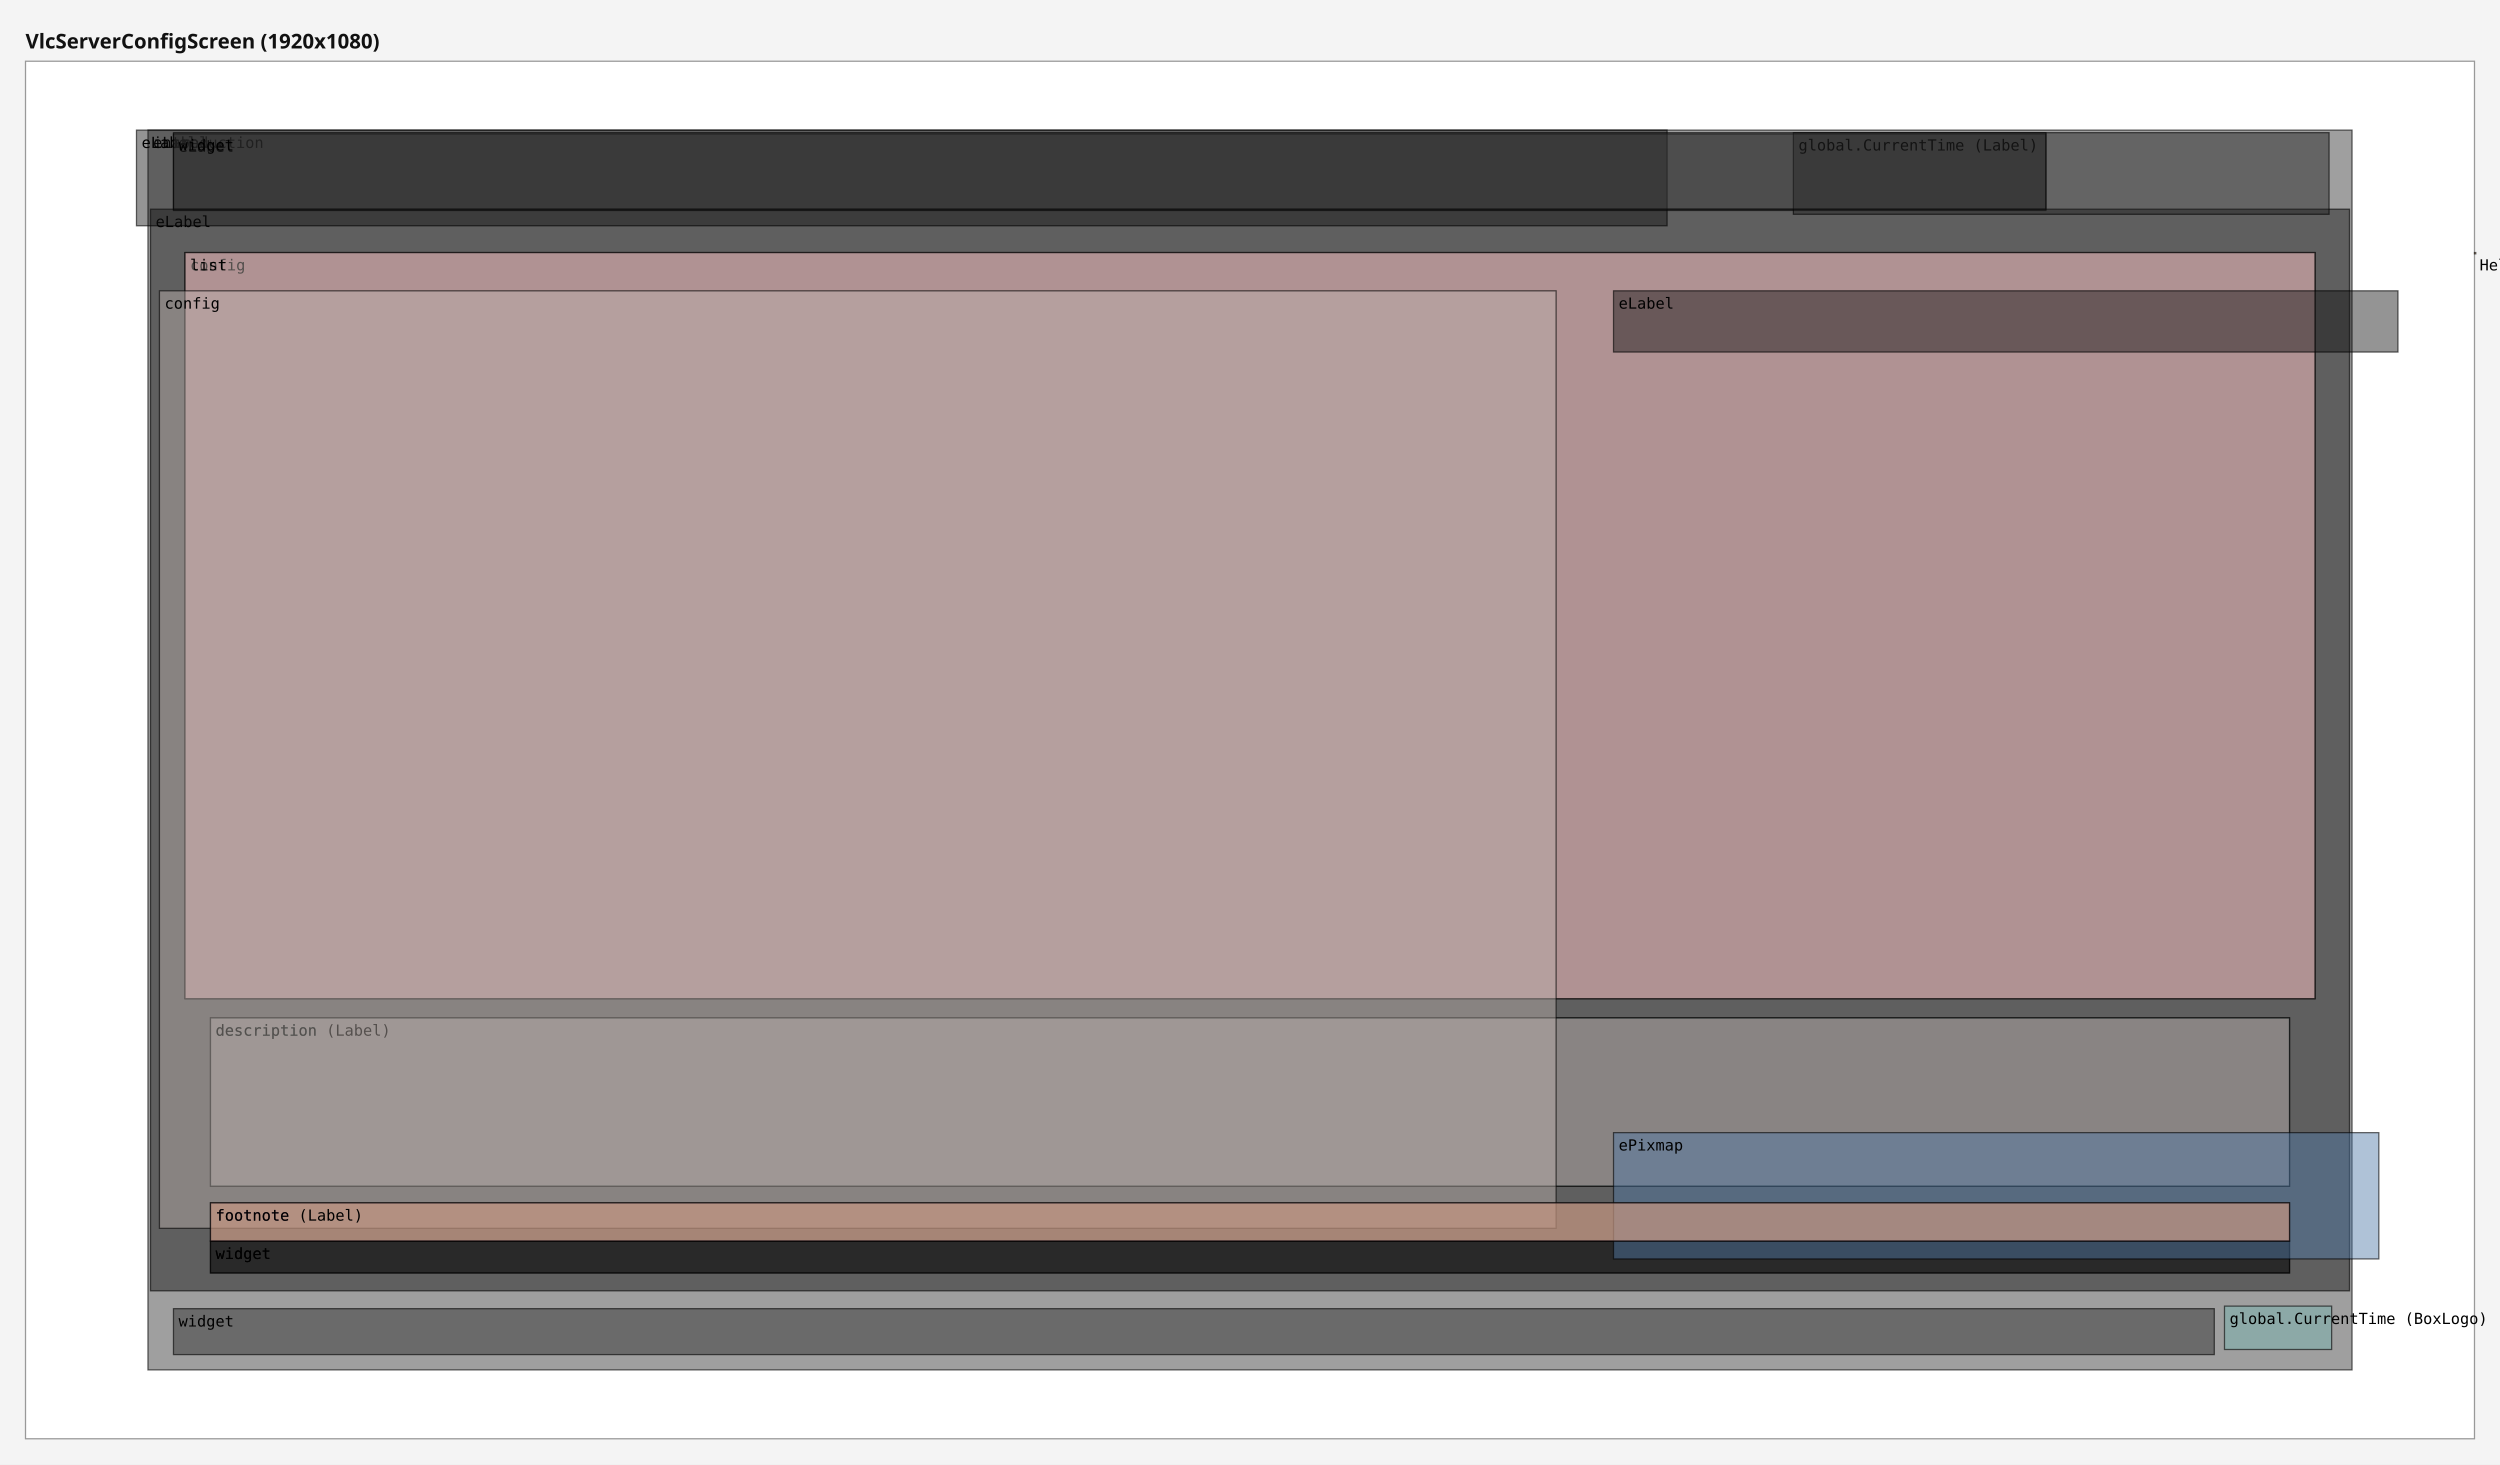
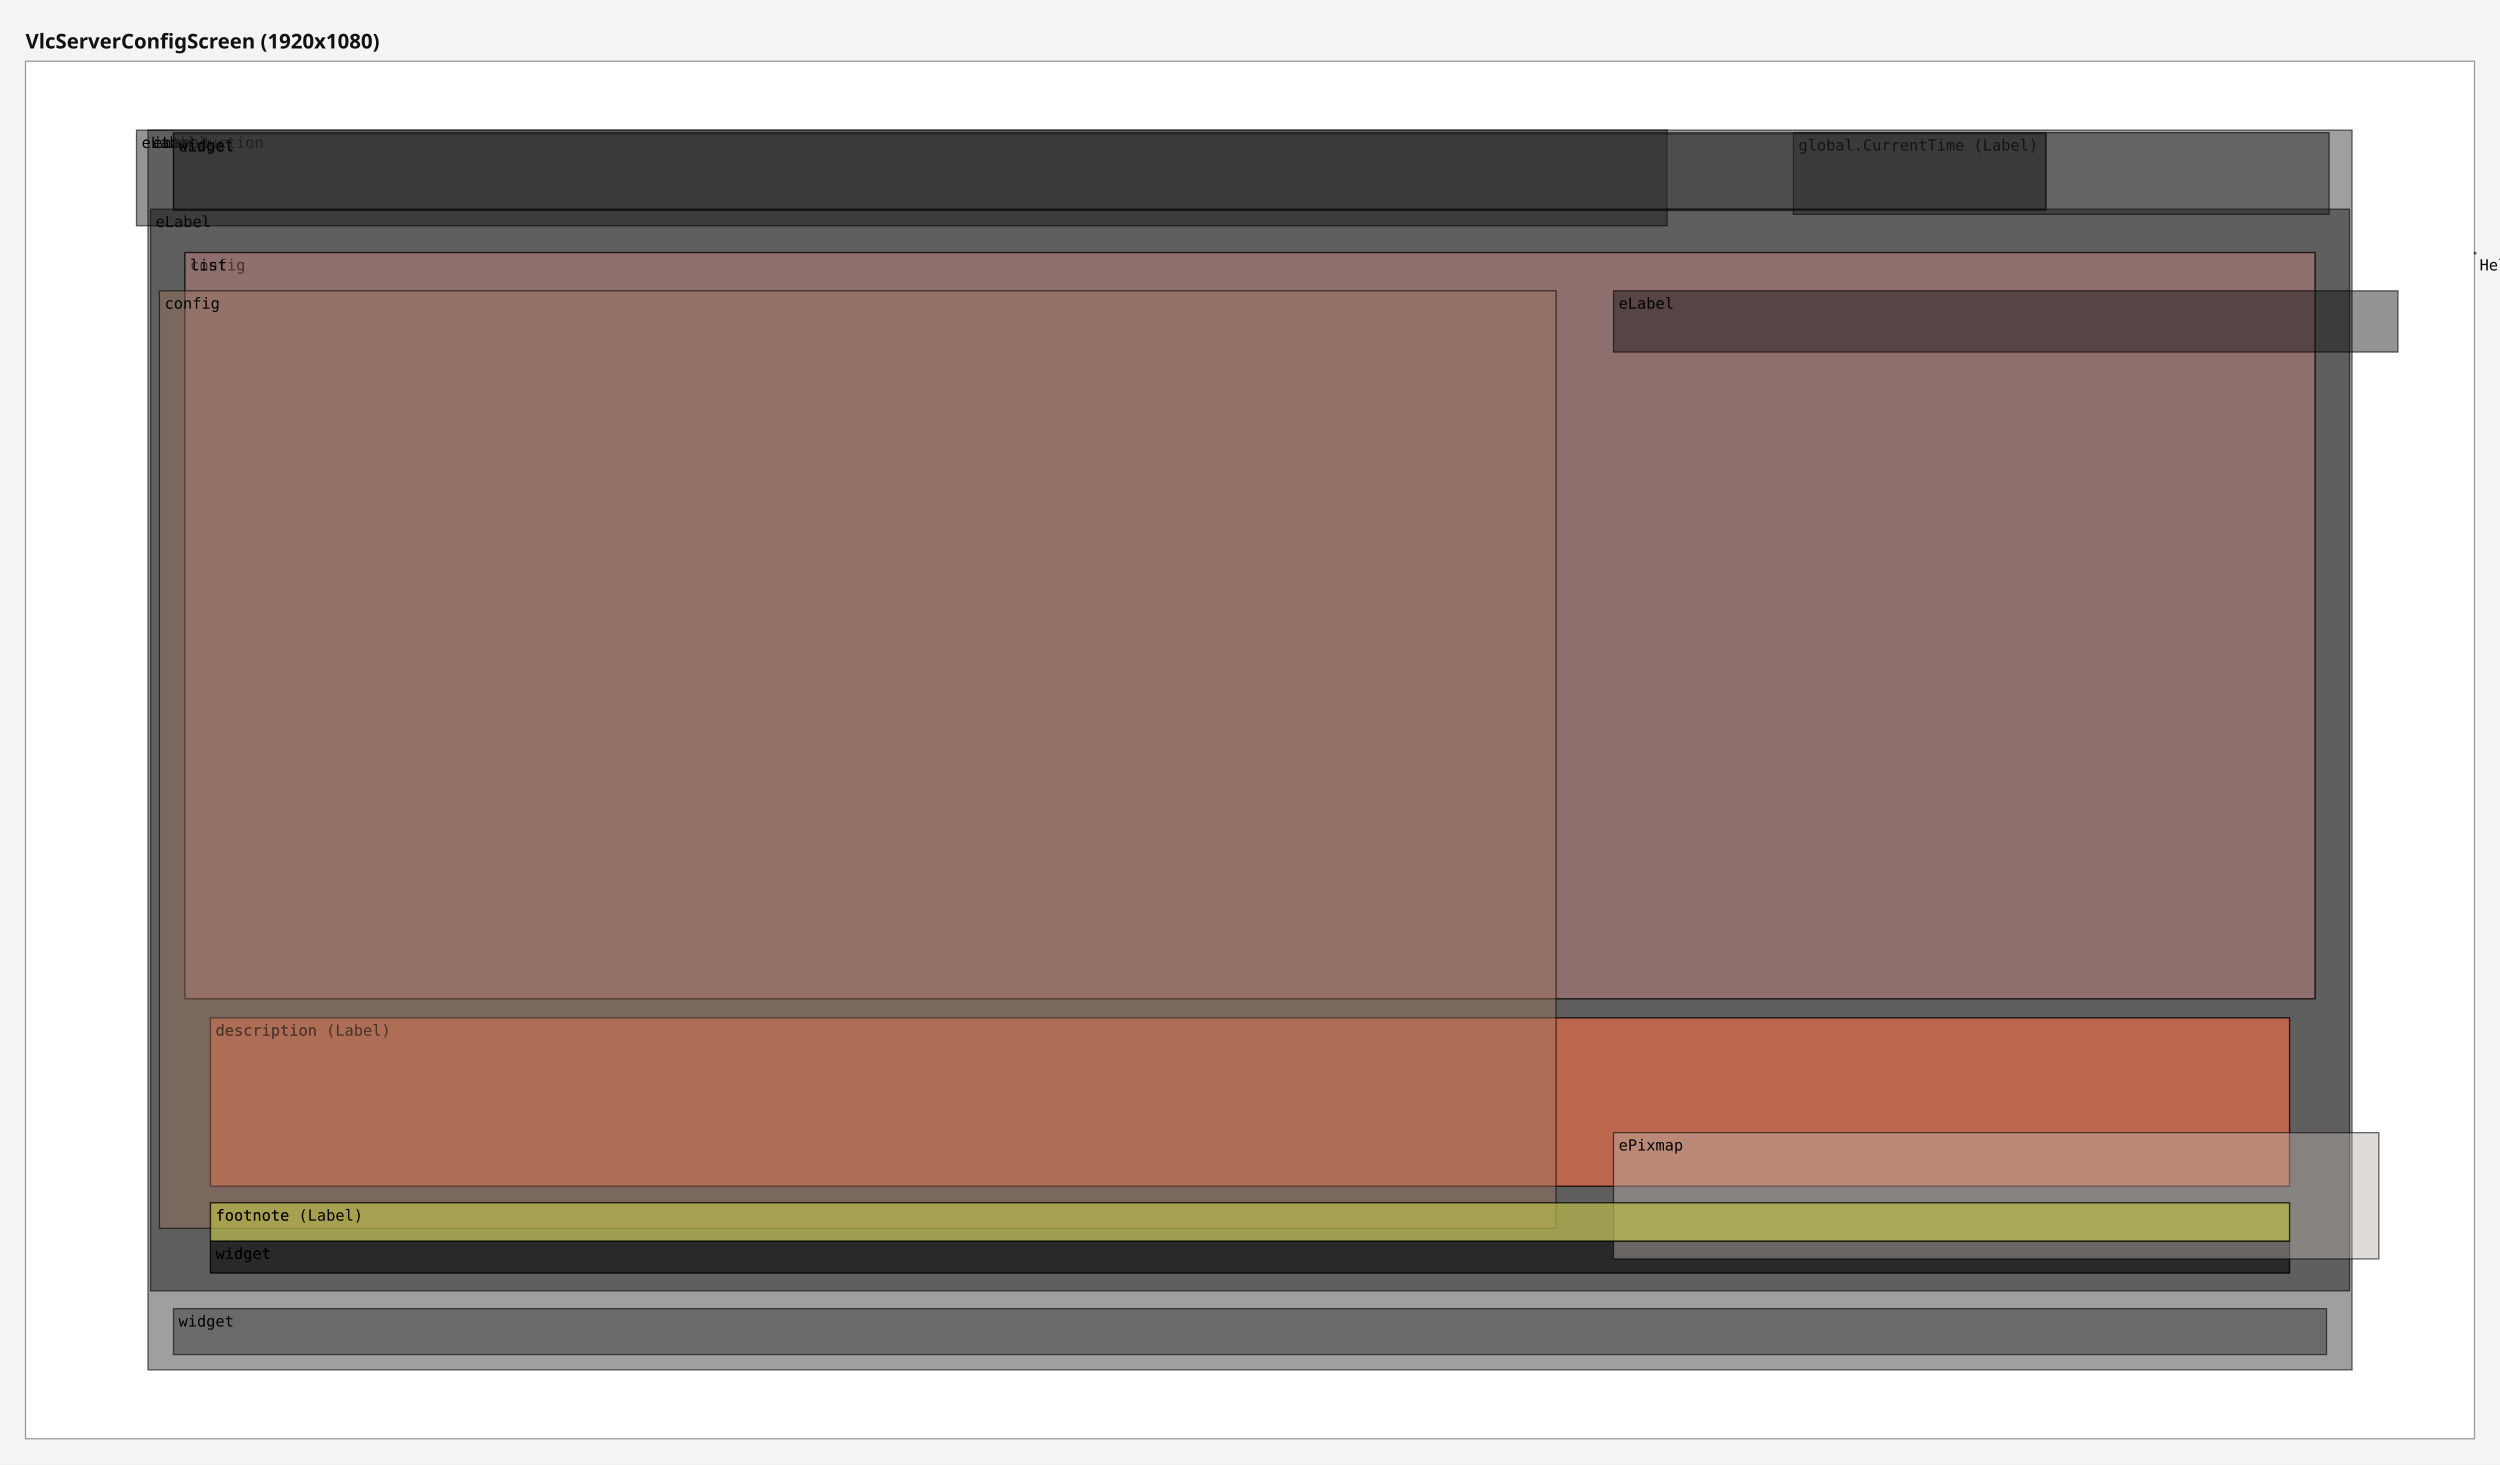
<svg xmlns="http://www.w3.org/2000/svg" width="1960" height="1148" viewBox="0 0 1960 1148">
  <rect x="0" y="0" width="1960" height="1148" fill="#f4f4f4" />
  <text x="20" y="38" font-family="sans-serif" font-size="16" font-weight="bold" fill="#111111">VlcServerConfigScreen (1920x1080)</text>
  <g data-screen="0" transform="translate(20,48)">
    <rect x="0" y="0" width="1920" height="1080" fill="#ffffff" stroke="#999999" stroke-width="1" />
    <g>
      <rect data-ref="0:0" x="96" y="54" width="1728" height="972" fill="#2c2c2c" fill-opacity="0.45" stroke="#000000" stroke-opacity="0.6" stroke-width="1" />
      <text x="100" y="68" font-family="monospace" font-size="12" fill="#000000">eLabel</text>
    </g>
    <g>
      <rect data-ref="0:1" x="98" y="116" width="1724" height="848" fill="#121212" fill-opacity="0.45" stroke="#000000" stroke-opacity="0.6" stroke-width="1" />
      <text x="102" y="130" font-family="monospace" font-size="12" fill="#000000">eLabel</text>
    </g>
    <g>
-       <rect data-ref="0:3" x="1724" y="976" width="84" height="34" fill="#76b7b2" fill-opacity="0.45" stroke="#000000" stroke-opacity="0.6" stroke-width="1" />
-       <text x="1728" y="990" font-family="monospace" font-size="12" fill="#000000">global.CurrentTime (BoxLogo)</text>
-     </g>
-     <g>
-       <rect data-ref="0:7" x="125" y="150" width="1670" height="585" fill="#ff9da7" fill-opacity="0.45" stroke="#000000" stroke-opacity="0.6" stroke-width="1" />
+       <rect data-ref="0:6" x="125" y="150" width="1670" height="585" fill="#b07aa1" fill-opacity="0.45" stroke="#000000" stroke-opacity="0.6" stroke-width="1" />
      <text x="129" y="164" font-family="monospace" font-size="12" fill="#000000">config</text>
    </g>
    <g>
-       <rect data-ref="0:8" x="145" y="925" width="1630" height="25" fill="#121212" fill-opacity="0.45" stroke="#000000" stroke-opacity="0.6" stroke-width="1" />
+       <rect data-ref="0:7" x="145" y="925" width="1630" height="25" fill="#121212" fill-opacity="0.45" stroke="#000000" stroke-opacity="0.6" stroke-width="1" />
      <text x="149" y="939" font-family="monospace" font-size="12" fill="#000000">widget</text>
    </g>
    <g>
-       <rect data-ref="0:9" x="125" y="150" width="1670" height="585" fill="#bab0ac" fill-opacity="0.45" stroke="#000000" stroke-opacity="0.6" stroke-width="1" />
+       <rect data-ref="0:8" x="125" y="150" width="1670" height="585" fill="#9c755f" fill-opacity="0.45" stroke="#000000" stroke-opacity="0.6" stroke-width="1" />
      <text x="129" y="164" font-family="monospace" font-size="12" fill="#000000">list</text>
    </g>
    <g>
-       <rect data-ref="0:10" x="145" y="925" width="1630" height="25" fill="#121212" fill-opacity="0.45" stroke="#000000" stroke-opacity="0.6" stroke-width="1" />
+       <rect data-ref="0:9" x="145" y="925" width="1630" height="25" fill="#121212" fill-opacity="0.45" stroke="#000000" stroke-opacity="0.6" stroke-width="1" />
      <text x="149" y="939" font-family="monospace" font-size="12" fill="#000000">widget</text>
    </g>
    <g>
-       <rect data-ref="0:12" x="145" y="750" width="1630" height="132" fill="#e15759" fill-opacity="0.45" stroke="#000000" stroke-opacity="0.6" stroke-width="1" />
+       <rect data-ref="0:11" x="145" y="750" width="1630" height="132" fill="#f28e2b" fill-opacity="0.45" stroke="#000000" stroke-opacity="0.6" stroke-width="1" />
      <text x="149" y="764" font-family="monospace" font-size="12" fill="#000000">description</text>
    </g>
    <g>
-       <rect data-ref="0:13" x="145" y="750" width="1630" height="132" fill="#76b7b2" fill-opacity="0.45" stroke="#000000" stroke-opacity="0.6" stroke-width="1" />
+       <rect data-ref="0:12" x="145" y="750" width="1630" height="132" fill="#e15759" fill-opacity="0.45" stroke="#000000" stroke-opacity="0.6" stroke-width="1" />
      <text x="149" y="764" font-family="monospace" font-size="12" fill="#000000">description (Label)</text>
    </g>
    <g>
-       <rect data-ref="0:14" x="96" y="54" width="0" height="0" fill="#59a14f" fill-opacity="0.45" stroke="#000000" stroke-opacity="0.6" stroke-width="1" />
+       <rect data-ref="0:13" x="96" y="54" width="0" height="0" fill="#76b7b2" fill-opacity="0.45" stroke="#000000" stroke-opacity="0.6" stroke-width="1" />
      <text x="100" y="68" font-family="monospace" font-size="12" fill="#000000">introduction</text>
    </g>
    <g>
-       <rect data-ref="0:17" x="87" y="54" width="1200" height="75" fill="#121212" fill-opacity="0.45" stroke="#000000" stroke-opacity="0.6" stroke-width="1" />
+       <rect data-ref="0:16" x="87" y="54" width="1200" height="75" fill="#121212" fill-opacity="0.45" stroke="#000000" stroke-opacity="0.6" stroke-width="1" />
      <text x="91" y="68" font-family="monospace" font-size="12" fill="#000000">eLabel</text>
    </g>
    <g>
-       <rect data-ref="0:18" x="1245" y="180" width="615" height="48" fill="#121212" fill-opacity="0.45" stroke="#000000" stroke-opacity="0.6" stroke-width="1" />
+       <rect data-ref="0:17" x="1245" y="180" width="615" height="48" fill="#121212" fill-opacity="0.45" stroke="#000000" stroke-opacity="0.6" stroke-width="1" />
      <text x="1249" y="194" font-family="monospace" font-size="12" fill="#000000">eLabel</text>
    </g>
    <g>
-       <rect data-ref="0:19" x="105" y="180" width="1095" height="735" fill="#bab0ac" fill-opacity="0.45" stroke="#000000" stroke-opacity="0.6" stroke-width="1" />
+       <rect data-ref="0:18" x="105" y="180" width="1095" height="735" fill="#9c755f" fill-opacity="0.45" stroke="#000000" stroke-opacity="0.6" stroke-width="1" />
      <text x="109" y="194" font-family="monospace" font-size="12" fill="#000000">config</text>
    </g>
    <g>
-       <rect data-ref="0:11" x="1920" y="150" width="1" height="1" fill="#f28e2b" fill-opacity="0.45" stroke="#000000" stroke-opacity="0.6" stroke-width="1" />
+       <rect data-ref="0:10" x="1920" y="150" width="1" height="1" fill="#4e79a7" fill-opacity="0.45" stroke="#000000" stroke-opacity="0.6" stroke-width="1" />
      <text x="1924" y="164" font-family="monospace" font-size="12" fill="#000000">HelpWindow</text>
    </g>
    <g>
-       <rect data-ref="0:20" x="1245" y="840" width="600" height="99" fill="#4e79a7" fill-opacity="0.45" stroke="#000000" stroke-opacity="0.6" stroke-width="1" />
+       <rect data-ref="0:19" x="1245" y="840" width="600" height="99" fill="#bab0ac" fill-opacity="0.45" stroke="#000000" stroke-opacity="0.6" stroke-width="1" />
      <text x="1249" y="854" font-family="monospace" font-size="12" fill="#000000">ePixmap</text>
    </g>
    <g>
-       <rect data-ref="0:15" x="145" y="895" width="1630" height="30" fill="#edc948" fill-opacity="0.45" stroke="#000000" stroke-opacity="0.6" stroke-width="1" />
+       <rect data-ref="0:14" x="145" y="895" width="1630" height="30" fill="#59a14f" fill-opacity="0.45" stroke="#000000" stroke-opacity="0.6" stroke-width="1" />
      <text x="149" y="909" font-family="monospace" font-size="12" fill="#000000">footnote</text>
    </g>
    <g>
-       <rect data-ref="0:2" x="116" y="978" width="1600" height="36" fill="#2c2c2c" fill-opacity="0.45" stroke="#000000" stroke-opacity="0.6" stroke-width="1" />
+       <rect data-ref="0:2" x="116" y="978" width="1688" height="36" fill="#2c2c2c" fill-opacity="0.45" stroke="#000000" stroke-opacity="0.6" stroke-width="1" />
      <text x="120" y="992" font-family="monospace" font-size="12" fill="#000000">widget</text>
    </g>
    <g>
-       <rect data-ref="0:5" x="116" y="57" width="1468" height="60" fill="#2c2c2c" fill-opacity="0.45" stroke="#000000" stroke-opacity="0.6" stroke-width="1" />
+       <rect data-ref="0:4" x="116" y="57" width="1468" height="60" fill="#2c2c2c" fill-opacity="0.45" stroke="#000000" stroke-opacity="0.6" stroke-width="1" />
      <text x="120" y="71" font-family="monospace" font-size="12" fill="#000000">eLabel</text>
    </g>
    <g>
-       <rect data-ref="0:4" x="1386" y="56" width="420" height="64" fill="#1d1d1d" fill-opacity="0.45" stroke="#000000" stroke-opacity="0.6" stroke-width="1" />
+       <rect data-ref="0:3" x="1386" y="56" width="420" height="64" fill="#1d1d1d" fill-opacity="0.45" stroke="#000000" stroke-opacity="0.6" stroke-width="1" />
      <text x="1390" y="70" font-family="monospace" font-size="12" fill="#000000">global.CurrentTime (Label)</text>
    </g>
    <g>
-       <rect data-ref="0:6" x="116" y="56" width="1468" height="60" fill="#2c2c2c" fill-opacity="0.45" stroke="#000000" stroke-opacity="0.6" stroke-width="1" />
+       <rect data-ref="0:5" x="116" y="56" width="1468" height="60" fill="#2c2c2c" fill-opacity="0.45" stroke="#000000" stroke-opacity="0.6" stroke-width="1" />
      <text x="120" y="70" font-family="monospace" font-size="12" fill="#000000">widget</text>
    </g>
    <g>
-       <rect data-ref="0:16" x="145" y="895" width="1630" height="30" fill="#b07aa1" fill-opacity="0.45" stroke="#000000" stroke-opacity="0.6" stroke-width="1" />
+       <rect data-ref="0:15" x="145" y="895" width="1630" height="30" fill="#edc948" fill-opacity="0.45" stroke="#000000" stroke-opacity="0.6" stroke-width="1" />
      <text x="149" y="909" font-family="monospace" font-size="12" fill="#000000">footnote (Label)</text>
    </g>
  </g>
</svg>
